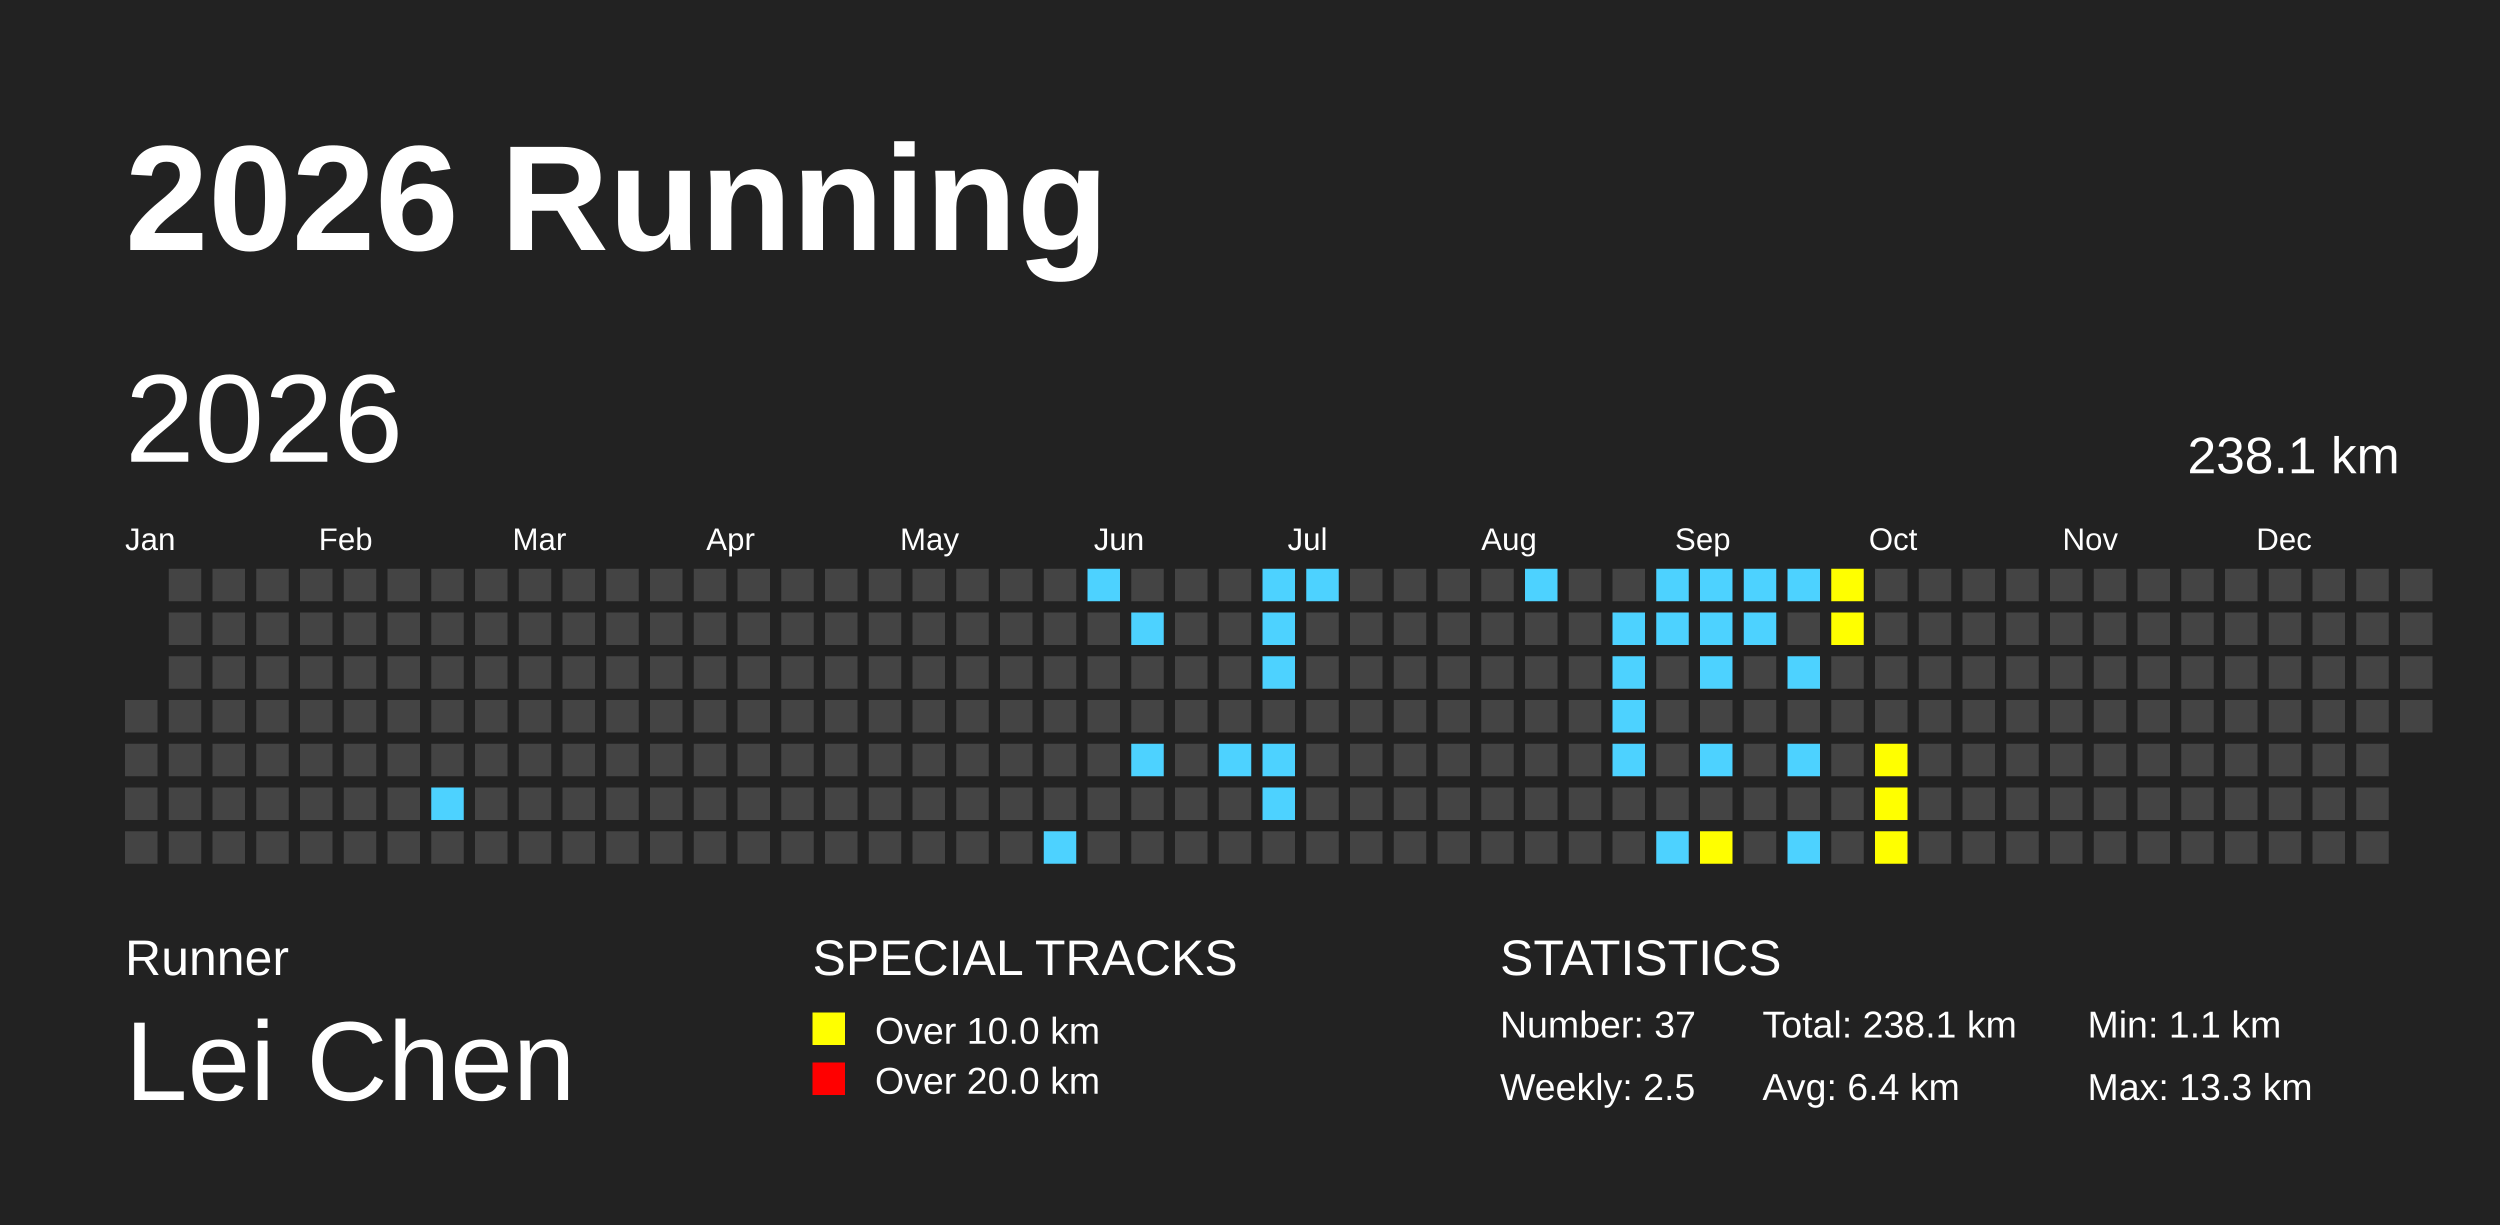
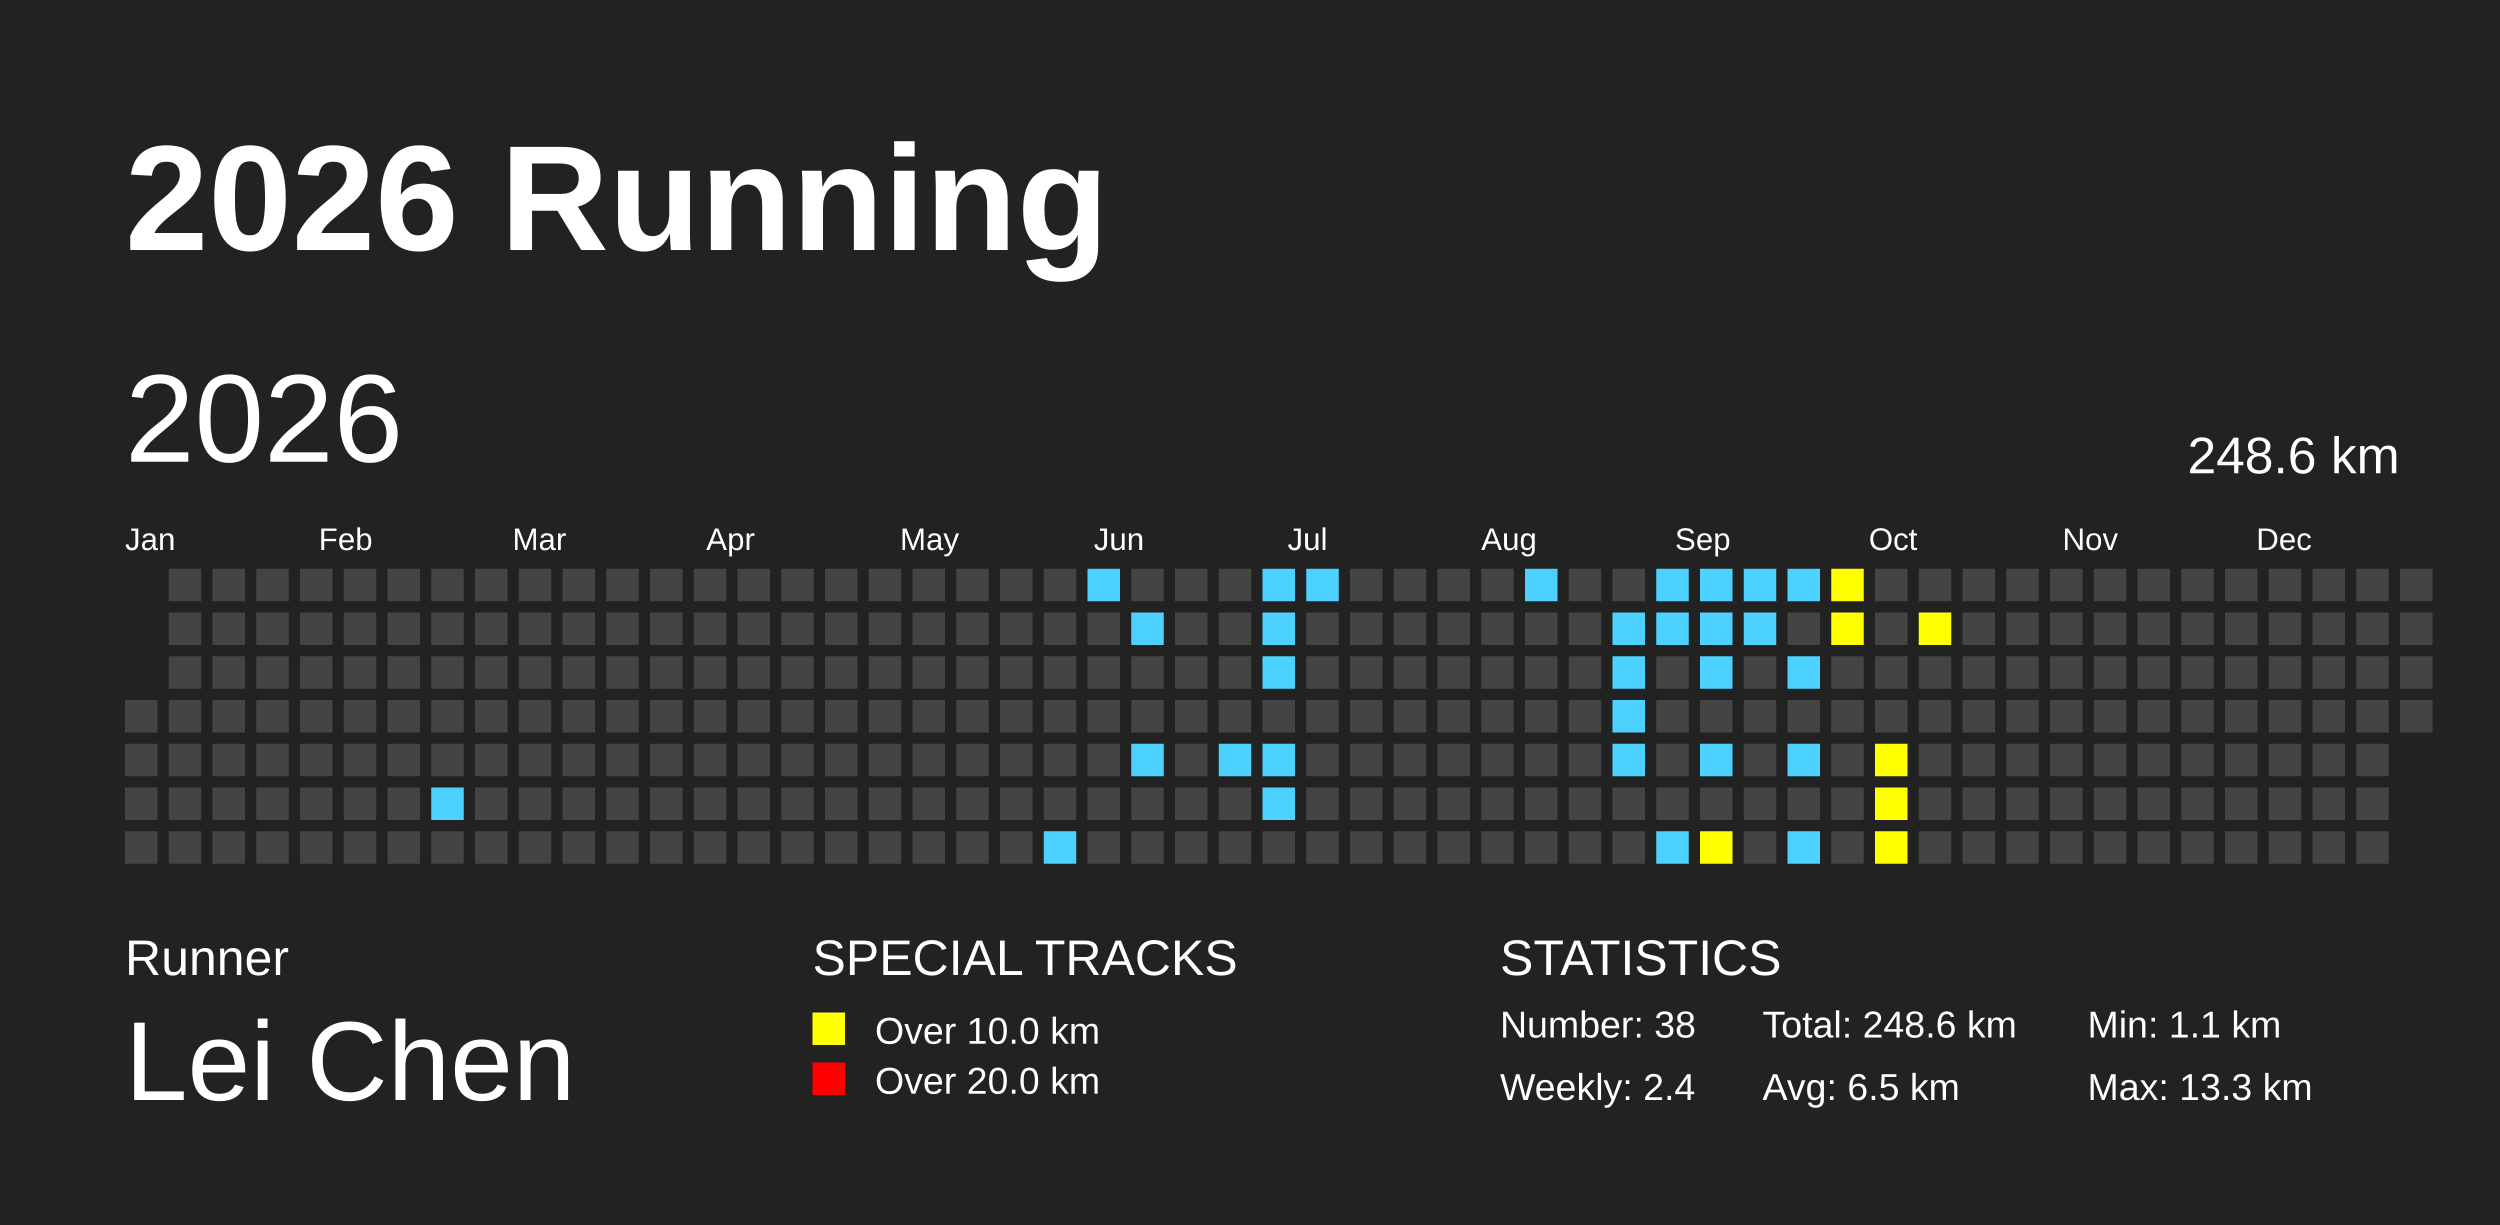
<svg xmlns="http://www.w3.org/2000/svg" baseProfile="full" height="98mm" version="1.1" viewBox="0,0,200,98" width="200mm">
  <defs />
  <rect fill="#222222" height="98" width="200" x="0" y="0" />
  <text fill="#FFFFFF" style="font-size:12px; font-family:Arial; font-weight:bold;" x="10" y="20">2026 Running</text>
  <text fill="#FFFFFF" style="font-size:4px; font-family:Arial" x="10" y="78">Runner</text>
  <text fill="#FFFFFF" style="font-size:9px; font-family:Arial" x="10" y="88">Lei Chen</text>
  <text fill="#FFFFFF" style="font-size:4px; font-family:Arial" x="65" y="78">SPECIAL TRACKS</text>
  <rect fill="yellow" height="2.6" width="2.6" x="65" y="81" />
  <text fill="#FFFFFF" style="font-size:3px; font-family:Arial" x="70" y="83.5">Over 10.0 km</text>
  <rect fill="red" height="2.6" width="2.6" x="65" y="85" />
  <text fill="#FFFFFF" style="font-size:3px; font-family:Arial" x="70" y="87.5">Over 20.0 km</text>
  <text fill="#FFFFFF" style="font-size:4px; font-family:Arial" x="120" y="78">STATISTICS</text>
-   <text fill="#FFFFFF" style="font-size:3px; font-family:Arial" x="120" y="83">Number: 37</text>
-   <text fill="#FFFFFF" style="font-size:3px; font-family:Arial" x="120" y="88">Weekly: 2.5</text>
-   <text fill="#FFFFFF" style="font-size:3px; font-family:Arial" x="141" y="83">Total: 238.1 km</text>
-   <text fill="#FFFFFF" style="font-size:3px; font-family:Arial" x="141" y="88">Avg: 6.4 km</text>
+   <text fill="#FFFFFF" style="font-size:3px; font-family:Arial" x="120" y="83">Number: 38</text>
+   <text fill="#FFFFFF" style="font-size:3px; font-family:Arial" x="120" y="88">Weekly: 2.4</text>
+   <text fill="#FFFFFF" style="font-size:3px; font-family:Arial" x="141" y="83">Total: 248.6 km</text>
+   <text fill="#FFFFFF" style="font-size:3px; font-family:Arial" x="141" y="88">Avg: 6.5 km</text>
  <text fill="#FFFFFF" style="font-size:3px; font-family:Arial" x="167" y="83">Min: 1.1 km</text>
  <text fill="#FFFFFF" style="font-size:3px; font-family:Arial" x="167" y="88">Max: 13.3 km</text>
  <text dominant-baseline="hanging" fill="#FFFFFF" style="font-size:10.0px; font-family:Arial;" x="10" y="30">2026</text>
-   <text dominant-baseline="hanging" fill="#FFFFFF" style="font-size:4.125px; font-family:Arial;" x="175" y="35">238.1 km</text>
+   <text dominant-baseline="hanging" fill="#FFFFFF" style="font-size:4.125px; font-family:Arial;" x="175" y="35">248.6 km</text>
  <text fill="#FFFFFF" style="font-size:2.5px; font-family:Arial" x="10.0" y="44">Jan</text>
  <text fill="#FFFFFF" style="font-size:2.5px; font-family:Arial" x="25.5" y="44">Feb</text>
  <text fill="#FFFFFF" style="font-size:2.5px; font-family:Arial" x="41.0" y="44">Mar</text>
  <text fill="#FFFFFF" style="font-size:2.5px; font-family:Arial" x="56.5" y="44">Apr</text>
  <text fill="#FFFFFF" style="font-size:2.5px; font-family:Arial" x="72.0" y="44">May</text>
  <text fill="#FFFFFF" style="font-size:2.5px; font-family:Arial" x="87.5" y="44">Jun</text>
  <text fill="#FFFFFF" style="font-size:2.5px; font-family:Arial" x="103.0" y="44">Jul</text>
  <text fill="#FFFFFF" style="font-size:2.5px; font-family:Arial" x="118.5" y="44">Aug</text>
  <text fill="#FFFFFF" style="font-size:2.5px; font-family:Arial" x="134.0" y="44">Sep</text>
  <text fill="#FFFFFF" style="font-size:2.5px; font-family:Arial" x="149.5" y="44">Oct</text>
  <text fill="#FFFFFF" style="font-size:2.5px; font-family:Arial" x="165.0" y="44">Nov</text>
  <text fill="#FFFFFF" style="font-size:2.5px; font-family:Arial" x="180.5" y="44">Dec</text>
  <rect fill="#444444" height="2.6" width="2.6" x="10.0" y="56.0" />
  <rect fill="#444444" height="2.6" width="2.6" x="10.0" y="59.5" />
  <rect fill="#444444" height="2.6" width="2.6" x="10.0" y="63.0" />
  <rect fill="#444444" height="2.6" width="2.6" x="10.0" y="66.5" />
  <rect fill="#444444" height="2.6" width="2.6" x="13.5" y="45.5" />
  <rect fill="#444444" height="2.6" width="2.6" x="13.5" y="49.0" />
  <rect fill="#444444" height="2.6" width="2.6" x="13.5" y="52.5" />
  <rect fill="#444444" height="2.6" width="2.6" x="13.5" y="56.0" />
  <rect fill="#444444" height="2.6" width="2.6" x="13.5" y="59.5" />
  <rect fill="#444444" height="2.6" width="2.6" x="13.5" y="63.0" />
  <rect fill="#444444" height="2.6" width="2.6" x="13.5" y="66.5" />
  <rect fill="#444444" height="2.6" width="2.6" x="17.0" y="45.5" />
  <rect fill="#444444" height="2.6" width="2.6" x="17.0" y="49.0" />
  <rect fill="#444444" height="2.6" width="2.6" x="17.0" y="52.5" />
  <rect fill="#444444" height="2.6" width="2.6" x="17.0" y="56.0" />
  <rect fill="#444444" height="2.6" width="2.6" x="17.0" y="59.5" />
  <rect fill="#444444" height="2.6" width="2.6" x="17.0" y="63.0" />
  <rect fill="#444444" height="2.6" width="2.6" x="17.0" y="66.5" />
  <rect fill="#444444" height="2.6" width="2.6" x="20.5" y="45.5" />
  <rect fill="#444444" height="2.6" width="2.6" x="20.5" y="49.0" />
  <rect fill="#444444" height="2.6" width="2.6" x="20.5" y="52.5" />
  <rect fill="#444444" height="2.6" width="2.6" x="20.5" y="56.0" />
  <rect fill="#444444" height="2.6" width="2.6" x="20.5" y="59.5" />
  <rect fill="#444444" height="2.6" width="2.6" x="20.5" y="63.0" />
  <rect fill="#444444" height="2.6" width="2.6" x="20.5" y="66.5" />
  <rect fill="#444444" height="2.6" width="2.6" x="24.0" y="45.5" />
  <rect fill="#444444" height="2.6" width="2.6" x="24.0" y="49.0" />
  <rect fill="#444444" height="2.6" width="2.6" x="24.0" y="52.5" />
  <rect fill="#444444" height="2.6" width="2.6" x="24.0" y="56.0" />
  <rect fill="#444444" height="2.6" width="2.6" x="24.0" y="59.5" />
  <rect fill="#444444" height="2.6" width="2.6" x="24.0" y="63.0" />
  <rect fill="#444444" height="2.6" width="2.6" x="24.0" y="66.5" />
  <rect fill="#444444" height="2.6" width="2.6" x="27.5" y="45.5" />
  <rect fill="#444444" height="2.6" width="2.6" x="27.5" y="49.0" />
  <rect fill="#444444" height="2.6" width="2.6" x="27.5" y="52.5" />
  <rect fill="#444444" height="2.6" width="2.6" x="27.5" y="56.0" />
  <rect fill="#444444" height="2.6" width="2.6" x="27.5" y="59.5" />
  <rect fill="#444444" height="2.6" width="2.6" x="27.5" y="63.0" />
  <rect fill="#444444" height="2.6" width="2.6" x="27.5" y="66.5" />
  <rect fill="#444444" height="2.6" width="2.6" x="31.0" y="45.5" />
  <rect fill="#444444" height="2.6" width="2.6" x="31.0" y="49.0" />
  <rect fill="#444444" height="2.6" width="2.6" x="31.0" y="52.5" />
  <rect fill="#444444" height="2.6" width="2.6" x="31.0" y="56.0" />
  <rect fill="#444444" height="2.6" width="2.6" x="31.0" y="59.5" />
  <rect fill="#444444" height="2.6" width="2.6" x="31.0" y="63.0" />
  <rect fill="#444444" height="2.6" width="2.6" x="31.0" y="66.5" />
  <rect fill="#444444" height="2.6" width="2.6" x="34.5" y="45.5" />
  <rect fill="#444444" height="2.6" width="2.6" x="34.5" y="49.0" />
  <rect fill="#444444" height="2.6" width="2.6" x="34.5" y="52.5" />
  <rect fill="#444444" height="2.6" width="2.6" x="34.5" y="56.0" />
  <rect fill="#444444" height="2.6" width="2.6" x="34.5" y="59.5" />
  <rect fill="#4DD2FF" height="2.6" width="2.6" x="34.5" y="63.0" />
  <rect fill="#444444" height="2.6" width="2.6" x="34.5" y="66.5" />
  <rect fill="#444444" height="2.6" width="2.6" x="38.0" y="45.5" />
  <rect fill="#444444" height="2.6" width="2.6" x="38.0" y="49.0" />
  <rect fill="#444444" height="2.6" width="2.6" x="38.0" y="52.5" />
  <rect fill="#444444" height="2.6" width="2.6" x="38.0" y="56.0" />
  <rect fill="#444444" height="2.6" width="2.6" x="38.0" y="59.5" />
  <rect fill="#444444" height="2.6" width="2.6" x="38.0" y="63.0" />
  <rect fill="#444444" height="2.6" width="2.6" x="38.0" y="66.5" />
  <rect fill="#444444" height="2.6" width="2.6" x="41.5" y="45.5" />
  <rect fill="#444444" height="2.6" width="2.6" x="41.5" y="49.0" />
  <rect fill="#444444" height="2.6" width="2.6" x="41.5" y="52.5" />
  <rect fill="#444444" height="2.6" width="2.6" x="41.5" y="56.0" />
  <rect fill="#444444" height="2.6" width="2.6" x="41.5" y="59.5" />
  <rect fill="#444444" height="2.6" width="2.6" x="41.5" y="63.0" />
  <rect fill="#444444" height="2.6" width="2.6" x="41.5" y="66.5" />
  <rect fill="#444444" height="2.6" width="2.6" x="45.0" y="45.5" />
  <rect fill="#444444" height="2.6" width="2.6" x="45.0" y="49.0" />
  <rect fill="#444444" height="2.6" width="2.6" x="45.0" y="52.5" />
  <rect fill="#444444" height="2.6" width="2.6" x="45.0" y="56.0" />
  <rect fill="#444444" height="2.6" width="2.6" x="45.0" y="59.5" />
  <rect fill="#444444" height="2.6" width="2.6" x="45.0" y="63.0" />
  <rect fill="#444444" height="2.6" width="2.6" x="45.0" y="66.5" />
  <rect fill="#444444" height="2.6" width="2.6" x="48.5" y="45.5" />
  <rect fill="#444444" height="2.6" width="2.6" x="48.5" y="49.0" />
  <rect fill="#444444" height="2.6" width="2.6" x="48.5" y="52.5" />
  <rect fill="#444444" height="2.6" width="2.6" x="48.5" y="56.0" />
  <rect fill="#444444" height="2.6" width="2.6" x="48.5" y="59.5" />
  <rect fill="#444444" height="2.6" width="2.6" x="48.5" y="63.0" />
  <rect fill="#444444" height="2.6" width="2.6" x="48.5" y="66.5" />
  <rect fill="#444444" height="2.6" width="2.6" x="52.0" y="45.5" />
  <rect fill="#444444" height="2.6" width="2.6" x="52.0" y="49.0" />
  <rect fill="#444444" height="2.6" width="2.6" x="52.0" y="52.5" />
  <rect fill="#444444" height="2.6" width="2.6" x="52.0" y="56.0" />
  <rect fill="#444444" height="2.6" width="2.6" x="52.0" y="59.5" />
  <rect fill="#444444" height="2.6" width="2.6" x="52.0" y="63.0" />
  <rect fill="#444444" height="2.6" width="2.6" x="52.0" y="66.5" />
  <rect fill="#444444" height="2.6" width="2.6" x="55.5" y="45.5" />
  <rect fill="#444444" height="2.6" width="2.6" x="55.5" y="49.0" />
  <rect fill="#444444" height="2.6" width="2.6" x="55.5" y="52.5" />
  <rect fill="#444444" height="2.6" width="2.6" x="55.5" y="56.0" />
  <rect fill="#444444" height="2.6" width="2.6" x="55.5" y="59.5" />
  <rect fill="#444444" height="2.6" width="2.6" x="55.5" y="63.0" />
  <rect fill="#444444" height="2.6" width="2.6" x="55.5" y="66.5" />
  <rect fill="#444444" height="2.6" width="2.6" x="59.0" y="45.5" />
  <rect fill="#444444" height="2.6" width="2.6" x="59.0" y="49.0" />
  <rect fill="#444444" height="2.6" width="2.6" x="59.0" y="52.5" />
  <rect fill="#444444" height="2.6" width="2.6" x="59.0" y="56.0" />
  <rect fill="#444444" height="2.6" width="2.6" x="59.0" y="59.5" />
  <rect fill="#444444" height="2.6" width="2.6" x="59.0" y="63.0" />
  <rect fill="#444444" height="2.6" width="2.6" x="59.0" y="66.5" />
  <rect fill="#444444" height="2.6" width="2.6" x="62.5" y="45.5" />
  <rect fill="#444444" height="2.6" width="2.6" x="62.5" y="49.0" />
  <rect fill="#444444" height="2.6" width="2.6" x="62.5" y="52.5" />
  <rect fill="#444444" height="2.6" width="2.6" x="62.5" y="56.0" />
  <rect fill="#444444" height="2.6" width="2.6" x="62.5" y="59.5" />
  <rect fill="#444444" height="2.6" width="2.6" x="62.5" y="63.0" />
  <rect fill="#444444" height="2.6" width="2.6" x="62.5" y="66.5" />
  <rect fill="#444444" height="2.6" width="2.6" x="66.0" y="45.5" />
  <rect fill="#444444" height="2.6" width="2.6" x="66.0" y="49.0" />
  <rect fill="#444444" height="2.6" width="2.6" x="66.0" y="52.5" />
  <rect fill="#444444" height="2.6" width="2.6" x="66.0" y="56.0" />
  <rect fill="#444444" height="2.6" width="2.6" x="66.0" y="59.5" />
  <rect fill="#444444" height="2.6" width="2.6" x="66.0" y="63.0" />
  <rect fill="#444444" height="2.6" width="2.6" x="66.0" y="66.5" />
  <rect fill="#444444" height="2.6" width="2.6" x="69.5" y="45.5" />
  <rect fill="#444444" height="2.6" width="2.6" x="69.5" y="49.0" />
  <rect fill="#444444" height="2.6" width="2.6" x="69.5" y="52.5" />
  <rect fill="#444444" height="2.6" width="2.6" x="69.5" y="56.0" />
  <rect fill="#444444" height="2.6" width="2.6" x="69.5" y="59.5" />
  <rect fill="#444444" height="2.6" width="2.6" x="69.5" y="63.0" />
  <rect fill="#444444" height="2.6" width="2.6" x="69.5" y="66.5" />
  <rect fill="#444444" height="2.6" width="2.6" x="73.0" y="45.5" />
  <rect fill="#444444" height="2.6" width="2.6" x="73.0" y="49.0" />
  <rect fill="#444444" height="2.6" width="2.6" x="73.0" y="52.5" />
  <rect fill="#444444" height="2.6" width="2.6" x="73.0" y="56.0" />
  <rect fill="#444444" height="2.6" width="2.6" x="73.0" y="59.5" />
  <rect fill="#444444" height="2.6" width="2.6" x="73.0" y="63.0" />
  <rect fill="#444444" height="2.6" width="2.6" x="73.0" y="66.5" />
  <rect fill="#444444" height="2.6" width="2.6" x="76.5" y="45.5" />
  <rect fill="#444444" height="2.6" width="2.6" x="76.5" y="49.0" />
  <rect fill="#444444" height="2.6" width="2.6" x="76.5" y="52.5" />
  <rect fill="#444444" height="2.6" width="2.6" x="76.5" y="56.0" />
  <rect fill="#444444" height="2.6" width="2.6" x="76.5" y="59.5" />
  <rect fill="#444444" height="2.6" width="2.6" x="76.5" y="63.0" />
  <rect fill="#444444" height="2.6" width="2.6" x="76.5" y="66.5" />
  <rect fill="#444444" height="2.6" width="2.6" x="80.0" y="45.5" />
  <rect fill="#444444" height="2.6" width="2.6" x="80.0" y="49.0" />
  <rect fill="#444444" height="2.6" width="2.6" x="80.0" y="52.5" />
  <rect fill="#444444" height="2.6" width="2.6" x="80.0" y="56.0" />
  <rect fill="#444444" height="2.6" width="2.6" x="80.0" y="59.5" />
  <rect fill="#444444" height="2.6" width="2.6" x="80.0" y="63.0" />
  <rect fill="#444444" height="2.6" width="2.6" x="80.0" y="66.5" />
  <rect fill="#444444" height="2.6" width="2.6" x="83.5" y="45.5" />
  <rect fill="#444444" height="2.6" width="2.6" x="83.5" y="49.0" />
  <rect fill="#444444" height="2.6" width="2.6" x="83.5" y="52.5" />
  <rect fill="#444444" height="2.6" width="2.6" x="83.5" y="56.0" />
  <rect fill="#444444" height="2.6" width="2.6" x="83.5" y="59.5" />
  <rect fill="#444444" height="2.6" width="2.6" x="83.5" y="63.0" />
  <rect fill="#4DD2FF" height="2.6" width="2.6" x="83.5" y="66.5" />
  <rect fill="#4DD2FF" height="2.6" width="2.6" x="87.0" y="45.5" />
  <rect fill="#444444" height="2.6" width="2.6" x="87.0" y="49.0" />
  <rect fill="#444444" height="2.6" width="2.6" x="87.0" y="52.5" />
  <rect fill="#444444" height="2.6" width="2.6" x="87.0" y="56.0" />
  <rect fill="#444444" height="2.6" width="2.6" x="87.0" y="59.5" />
  <rect fill="#444444" height="2.6" width="2.6" x="87.0" y="63.0" />
  <rect fill="#444444" height="2.6" width="2.6" x="87.0" y="66.5" />
  <rect fill="#444444" height="2.6" width="2.6" x="90.5" y="45.5" />
  <rect fill="#4DD2FF" height="2.6" width="2.6" x="90.5" y="49.0" />
  <rect fill="#444444" height="2.6" width="2.6" x="90.5" y="52.5" />
  <rect fill="#444444" height="2.6" width="2.6" x="90.5" y="56.0" />
  <rect fill="#4DD2FF" height="2.6" width="2.6" x="90.5" y="59.5" />
  <rect fill="#444444" height="2.6" width="2.6" x="90.5" y="63.0" />
  <rect fill="#444444" height="2.6" width="2.6" x="90.5" y="66.5" />
  <rect fill="#444444" height="2.6" width="2.6" x="94.0" y="45.5" />
  <rect fill="#444444" height="2.6" width="2.6" x="94.0" y="49.0" />
  <rect fill="#444444" height="2.6" width="2.6" x="94.0" y="52.5" />
  <rect fill="#444444" height="2.6" width="2.6" x="94.0" y="56.0" />
  <rect fill="#444444" height="2.6" width="2.6" x="94.0" y="59.5" />
  <rect fill="#444444" height="2.6" width="2.6" x="94.0" y="63.0" />
  <rect fill="#444444" height="2.6" width="2.6" x="94.0" y="66.5" />
  <rect fill="#444444" height="2.6" width="2.6" x="97.5" y="45.5" />
  <rect fill="#444444" height="2.6" width="2.6" x="97.5" y="49.0" />
  <rect fill="#444444" height="2.6" width="2.6" x="97.5" y="52.5" />
  <rect fill="#444444" height="2.6" width="2.6" x="97.5" y="56.0" />
  <rect fill="#4DD2FF" height="2.6" width="2.6" x="97.5" y="59.5" />
  <rect fill="#444444" height="2.6" width="2.6" x="97.5" y="63.0" />
  <rect fill="#444444" height="2.6" width="2.6" x="97.5" y="66.5" />
  <rect fill="#4DD2FF" height="2.6" width="2.6" x="101.0" y="45.5" />
  <rect fill="#4DD2FF" height="2.6" width="2.6" x="101.0" y="49.0" />
  <rect fill="#4DD2FF" height="2.6" width="2.6" x="101.0" y="52.5" />
  <rect fill="#444444" height="2.6" width="2.6" x="101.0" y="56.0" />
  <rect fill="#4DD2FF" height="2.6" width="2.6" x="101.0" y="59.5" />
  <rect fill="#4DD2FF" height="2.6" width="2.6" x="101.0" y="63.0" />
  <rect fill="#444444" height="2.6" width="2.6" x="101.0" y="66.5" />
  <rect fill="#4DD2FF" height="2.6" width="2.6" x="104.5" y="45.5" />
  <rect fill="#444444" height="2.6" width="2.6" x="104.5" y="49.0" />
  <rect fill="#444444" height="2.6" width="2.6" x="104.5" y="52.5" />
  <rect fill="#444444" height="2.6" width="2.6" x="104.5" y="56.0" />
  <rect fill="#444444" height="2.6" width="2.6" x="104.5" y="59.5" />
  <rect fill="#444444" height="2.6" width="2.6" x="104.5" y="63.0" />
  <rect fill="#444444" height="2.6" width="2.6" x="104.5" y="66.5" />
  <rect fill="#444444" height="2.6" width="2.6" x="108.0" y="45.5" />
  <rect fill="#444444" height="2.6" width="2.6" x="108.0" y="49.0" />
  <rect fill="#444444" height="2.6" width="2.6" x="108.0" y="52.5" />
  <rect fill="#444444" height="2.6" width="2.6" x="108.0" y="56.0" />
  <rect fill="#444444" height="2.6" width="2.6" x="108.0" y="59.5" />
  <rect fill="#444444" height="2.6" width="2.6" x="108.0" y="63.0" />
  <rect fill="#444444" height="2.6" width="2.6" x="108.0" y="66.5" />
  <rect fill="#444444" height="2.6" width="2.6" x="111.5" y="45.5" />
  <rect fill="#444444" height="2.6" width="2.6" x="111.5" y="49.0" />
  <rect fill="#444444" height="2.6" width="2.6" x="111.5" y="52.5" />
  <rect fill="#444444" height="2.6" width="2.6" x="111.5" y="56.0" />
  <rect fill="#444444" height="2.6" width="2.6" x="111.5" y="59.5" />
  <rect fill="#444444" height="2.6" width="2.6" x="111.5" y="63.0" />
  <rect fill="#444444" height="2.6" width="2.6" x="111.5" y="66.5" />
  <rect fill="#444444" height="2.6" width="2.6" x="115.0" y="45.5" />
  <rect fill="#444444" height="2.6" width="2.6" x="115.0" y="49.0" />
  <rect fill="#444444" height="2.6" width="2.6" x="115.0" y="52.5" />
  <rect fill="#444444" height="2.6" width="2.6" x="115.0" y="56.0" />
  <rect fill="#444444" height="2.6" width="2.6" x="115.0" y="59.5" />
  <rect fill="#444444" height="2.6" width="2.6" x="115.0" y="63.0" />
  <rect fill="#444444" height="2.6" width="2.6" x="115.0" y="66.5" />
  <rect fill="#444444" height="2.6" width="2.6" x="118.5" y="45.5" />
  <rect fill="#444444" height="2.6" width="2.6" x="118.5" y="49.0" />
  <rect fill="#444444" height="2.6" width="2.6" x="118.5" y="52.5" />
  <rect fill="#444444" height="2.6" width="2.6" x="118.5" y="56.0" />
  <rect fill="#444444" height="2.6" width="2.6" x="118.5" y="59.5" />
  <rect fill="#444444" height="2.6" width="2.6" x="118.5" y="63.0" />
  <rect fill="#444444" height="2.6" width="2.6" x="118.5" y="66.5" />
  <rect fill="#4DD2FF" height="2.6" width="2.6" x="122.0" y="45.5" />
  <rect fill="#444444" height="2.6" width="2.6" x="122.0" y="49.0" />
  <rect fill="#444444" height="2.6" width="2.6" x="122.0" y="52.5" />
  <rect fill="#444444" height="2.6" width="2.6" x="122.0" y="56.0" />
  <rect fill="#444444" height="2.6" width="2.6" x="122.0" y="59.5" />
  <rect fill="#444444" height="2.6" width="2.6" x="122.0" y="63.0" />
  <rect fill="#444444" height="2.6" width="2.6" x="122.0" y="66.5" />
  <rect fill="#444444" height="2.6" width="2.6" x="125.5" y="45.5" />
  <rect fill="#444444" height="2.6" width="2.6" x="125.5" y="49.0" />
  <rect fill="#444444" height="2.6" width="2.6" x="125.5" y="52.5" />
  <rect fill="#444444" height="2.6" width="2.6" x="125.5" y="56.0" />
  <rect fill="#444444" height="2.6" width="2.6" x="125.5" y="59.5" />
  <rect fill="#444444" height="2.6" width="2.6" x="125.5" y="63.0" />
  <rect fill="#444444" height="2.6" width="2.6" x="125.5" y="66.5" />
  <rect fill="#444444" height="2.6" width="2.6" x="129.0" y="45.5" />
  <rect fill="#4DD2FF" height="2.6" width="2.6" x="129.0" y="49.0" />
  <rect fill="#4DD2FF" height="2.6" width="2.6" x="129.0" y="52.5" />
  <rect fill="#4DD2FF" height="2.6" width="2.6" x="129.0" y="56.0" />
  <rect fill="#4DD2FF" height="2.6" width="2.6" x="129.0" y="59.5" />
  <rect fill="#444444" height="2.6" width="2.6" x="129.0" y="63.0" />
  <rect fill="#444444" height="2.6" width="2.6" x="129.0" y="66.5" />
  <rect fill="#4DD2FF" height="2.6" width="2.6" x="132.5" y="45.5" />
  <rect fill="#4DD2FF" height="2.6" width="2.6" x="132.5" y="49.0" />
  <rect fill="#444444" height="2.6" width="2.6" x="132.5" y="52.5" />
  <rect fill="#444444" height="2.6" width="2.6" x="132.5" y="56.0" />
  <rect fill="#444444" height="2.6" width="2.6" x="132.5" y="59.5" />
  <rect fill="#444444" height="2.6" width="2.6" x="132.5" y="63.0" />
  <rect fill="#4DD2FF" height="2.6" width="2.6" x="132.5" y="66.5" />
  <rect fill="#4DD2FF" height="2.6" width="2.6" x="136.0" y="45.5" />
  <rect fill="#4DD2FF" height="2.6" width="2.6" x="136.0" y="49.0" />
  <rect fill="#4DD2FF" height="2.6" width="2.6" x="136.0" y="52.5" />
  <rect fill="#444444" height="2.6" width="2.6" x="136.0" y="56.0" />
  <rect fill="#4DD2FF" height="2.6" width="2.6" x="136.0" y="59.5" />
  <rect fill="#444444" height="2.6" width="2.6" x="136.0" y="63.0" />
  <rect fill="yellow" height="2.6" width="2.6" x="136.0" y="66.5" />
  <rect fill="#4DD2FF" height="2.6" width="2.6" x="139.5" y="45.5" />
  <rect fill="#4DD2FF" height="2.6" width="2.6" x="139.5" y="49.0" />
  <rect fill="#444444" height="2.6" width="2.6" x="139.5" y="52.5" />
  <rect fill="#444444" height="2.6" width="2.6" x="139.5" y="56.0" />
  <rect fill="#444444" height="2.6" width="2.6" x="139.5" y="59.5" />
  <rect fill="#444444" height="2.6" width="2.6" x="139.5" y="63.0" />
  <rect fill="#444444" height="2.6" width="2.6" x="139.5" y="66.5" />
  <rect fill="#4DD2FF" height="2.6" width="2.6" x="143.0" y="45.5" />
  <rect fill="#444444" height="2.6" width="2.6" x="143.0" y="49.0" />
  <rect fill="#4DD2FF" height="2.6" width="2.6" x="143.0" y="52.5" />
  <rect fill="#444444" height="2.6" width="2.6" x="143.0" y="56.0" />
  <rect fill="#4DD2FF" height="2.6" width="2.6" x="143.0" y="59.5" />
  <rect fill="#444444" height="2.6" width="2.6" x="143.0" y="63.0" />
  <rect fill="#4DD2FF" height="2.6" width="2.6" x="143.0" y="66.5" />
  <rect fill="yellow" height="2.6" width="2.6" x="146.5" y="45.5" />
  <rect fill="yellow" height="2.6" width="2.6" x="146.5" y="49.0" />
  <rect fill="#444444" height="2.6" width="2.6" x="146.5" y="52.5" />
  <rect fill="#444444" height="2.6" width="2.6" x="146.5" y="56.0" />
  <rect fill="#444444" height="2.6" width="2.6" x="146.5" y="59.5" />
  <rect fill="#444444" height="2.6" width="2.6" x="146.5" y="63.0" />
  <rect fill="#444444" height="2.6" width="2.6" x="146.5" y="66.5" />
  <rect fill="#444444" height="2.6" width="2.6" x="150.0" y="45.5" />
  <rect fill="#444444" height="2.6" width="2.6" x="150.0" y="49.0" />
  <rect fill="#444444" height="2.6" width="2.6" x="150.0" y="52.5" />
  <rect fill="#444444" height="2.6" width="2.6" x="150.0" y="56.0" />
  <rect fill="yellow" height="2.6" width="2.6" x="150.0" y="59.5" />
  <rect fill="yellow" height="2.6" width="2.6" x="150.0" y="63.0" />
  <rect fill="yellow" height="2.6" width="2.6" x="150.0" y="66.5" />
  <rect fill="#444444" height="2.6" width="2.6" x="153.5" y="45.5" />
-   <rect fill="#444444" height="2.6" width="2.6" x="153.5" y="49.0" />
+   <rect fill="yellow" height="2.6" width="2.6" x="153.5" y="49.0" />
  <rect fill="#444444" height="2.6" width="2.6" x="153.5" y="52.5" />
  <rect fill="#444444" height="2.6" width="2.6" x="153.5" y="56.0" />
  <rect fill="#444444" height="2.6" width="2.6" x="153.5" y="59.5" />
  <rect fill="#444444" height="2.6" width="2.6" x="153.5" y="63.0" />
  <rect fill="#444444" height="2.6" width="2.6" x="153.5" y="66.5" />
  <rect fill="#444444" height="2.6" width="2.6" x="157.0" y="45.5" />
  <rect fill="#444444" height="2.6" width="2.6" x="157.0" y="49.0" />
  <rect fill="#444444" height="2.6" width="2.6" x="157.0" y="52.5" />
  <rect fill="#444444" height="2.6" width="2.6" x="157.0" y="56.0" />
  <rect fill="#444444" height="2.6" width="2.6" x="157.0" y="59.5" />
  <rect fill="#444444" height="2.6" width="2.6" x="157.0" y="63.0" />
  <rect fill="#444444" height="2.6" width="2.6" x="157.0" y="66.5" />
  <rect fill="#444444" height="2.6" width="2.6" x="160.5" y="45.5" />
  <rect fill="#444444" height="2.6" width="2.6" x="160.5" y="49.0" />
  <rect fill="#444444" height="2.6" width="2.6" x="160.5" y="52.5" />
  <rect fill="#444444" height="2.6" width="2.6" x="160.5" y="56.0" />
  <rect fill="#444444" height="2.6" width="2.6" x="160.5" y="59.5" />
  <rect fill="#444444" height="2.6" width="2.6" x="160.5" y="63.0" />
  <rect fill="#444444" height="2.6" width="2.6" x="160.5" y="66.5" />
  <rect fill="#444444" height="2.6" width="2.6" x="164.0" y="45.5" />
  <rect fill="#444444" height="2.6" width="2.6" x="164.0" y="49.0" />
  <rect fill="#444444" height="2.6" width="2.6" x="164.0" y="52.5" />
  <rect fill="#444444" height="2.6" width="2.6" x="164.0" y="56.0" />
  <rect fill="#444444" height="2.6" width="2.6" x="164.0" y="59.5" />
  <rect fill="#444444" height="2.6" width="2.6" x="164.0" y="63.0" />
  <rect fill="#444444" height="2.6" width="2.6" x="164.0" y="66.5" />
  <rect fill="#444444" height="2.6" width="2.6" x="167.5" y="45.5" />
  <rect fill="#444444" height="2.6" width="2.6" x="167.5" y="49.0" />
  <rect fill="#444444" height="2.6" width="2.6" x="167.5" y="52.5" />
  <rect fill="#444444" height="2.6" width="2.6" x="167.5" y="56.0" />
  <rect fill="#444444" height="2.6" width="2.6" x="167.5" y="59.5" />
  <rect fill="#444444" height="2.6" width="2.6" x="167.5" y="63.0" />
  <rect fill="#444444" height="2.6" width="2.6" x="167.5" y="66.5" />
  <rect fill="#444444" height="2.6" width="2.6" x="171.0" y="45.5" />
  <rect fill="#444444" height="2.6" width="2.6" x="171.0" y="49.0" />
  <rect fill="#444444" height="2.6" width="2.6" x="171.0" y="52.5" />
  <rect fill="#444444" height="2.6" width="2.6" x="171.0" y="56.0" />
  <rect fill="#444444" height="2.6" width="2.6" x="171.0" y="59.5" />
  <rect fill="#444444" height="2.6" width="2.6" x="171.0" y="63.0" />
  <rect fill="#444444" height="2.6" width="2.6" x="171.0" y="66.5" />
  <rect fill="#444444" height="2.6" width="2.6" x="174.5" y="45.5" />
  <rect fill="#444444" height="2.6" width="2.6" x="174.5" y="49.0" />
  <rect fill="#444444" height="2.6" width="2.6" x="174.5" y="52.5" />
  <rect fill="#444444" height="2.6" width="2.6" x="174.5" y="56.0" />
  <rect fill="#444444" height="2.6" width="2.6" x="174.5" y="59.5" />
  <rect fill="#444444" height="2.6" width="2.6" x="174.5" y="63.0" />
  <rect fill="#444444" height="2.6" width="2.6" x="174.5" y="66.5" />
  <rect fill="#444444" height="2.6" width="2.6" x="178.0" y="45.5" />
  <rect fill="#444444" height="2.6" width="2.6" x="178.0" y="49.0" />
  <rect fill="#444444" height="2.6" width="2.6" x="178.0" y="52.5" />
  <rect fill="#444444" height="2.6" width="2.6" x="178.0" y="56.0" />
  <rect fill="#444444" height="2.6" width="2.6" x="178.0" y="59.5" />
  <rect fill="#444444" height="2.6" width="2.6" x="178.0" y="63.0" />
  <rect fill="#444444" height="2.6" width="2.6" x="178.0" y="66.5" />
  <rect fill="#444444" height="2.6" width="2.6" x="181.5" y="45.5" />
  <rect fill="#444444" height="2.6" width="2.6" x="181.5" y="49.0" />
  <rect fill="#444444" height="2.6" width="2.6" x="181.5" y="52.5" />
  <rect fill="#444444" height="2.6" width="2.6" x="181.5" y="56.0" />
  <rect fill="#444444" height="2.6" width="2.6" x="181.5" y="59.5" />
  <rect fill="#444444" height="2.6" width="2.6" x="181.5" y="63.0" />
  <rect fill="#444444" height="2.6" width="2.6" x="181.5" y="66.5" />
  <rect fill="#444444" height="2.6" width="2.6" x="185.0" y="45.5" />
  <rect fill="#444444" height="2.6" width="2.6" x="185.0" y="49.0" />
  <rect fill="#444444" height="2.6" width="2.6" x="185.0" y="52.5" />
  <rect fill="#444444" height="2.6" width="2.6" x="185.0" y="56.0" />
  <rect fill="#444444" height="2.6" width="2.6" x="185.0" y="59.5" />
  <rect fill="#444444" height="2.6" width="2.6" x="185.0" y="63.0" />
  <rect fill="#444444" height="2.6" width="2.6" x="185.0" y="66.5" />
  <rect fill="#444444" height="2.6" width="2.6" x="188.5" y="45.5" />
  <rect fill="#444444" height="2.6" width="2.6" x="188.5" y="49.0" />
  <rect fill="#444444" height="2.6" width="2.6" x="188.5" y="52.5" />
  <rect fill="#444444" height="2.6" width="2.6" x="188.5" y="56.0" />
  <rect fill="#444444" height="2.6" width="2.6" x="188.5" y="59.5" />
  <rect fill="#444444" height="2.6" width="2.6" x="188.5" y="63.0" />
  <rect fill="#444444" height="2.6" width="2.6" x="188.5" y="66.5" />
  <rect fill="#444444" height="2.6" width="2.6" x="192.0" y="45.5" />
  <rect fill="#444444" height="2.6" width="2.6" x="192.0" y="49.0" />
  <rect fill="#444444" height="2.6" width="2.6" x="192.0" y="52.5" />
  <rect fill="#444444" height="2.6" width="2.6" x="192.0" y="56.0" />
</svg>
